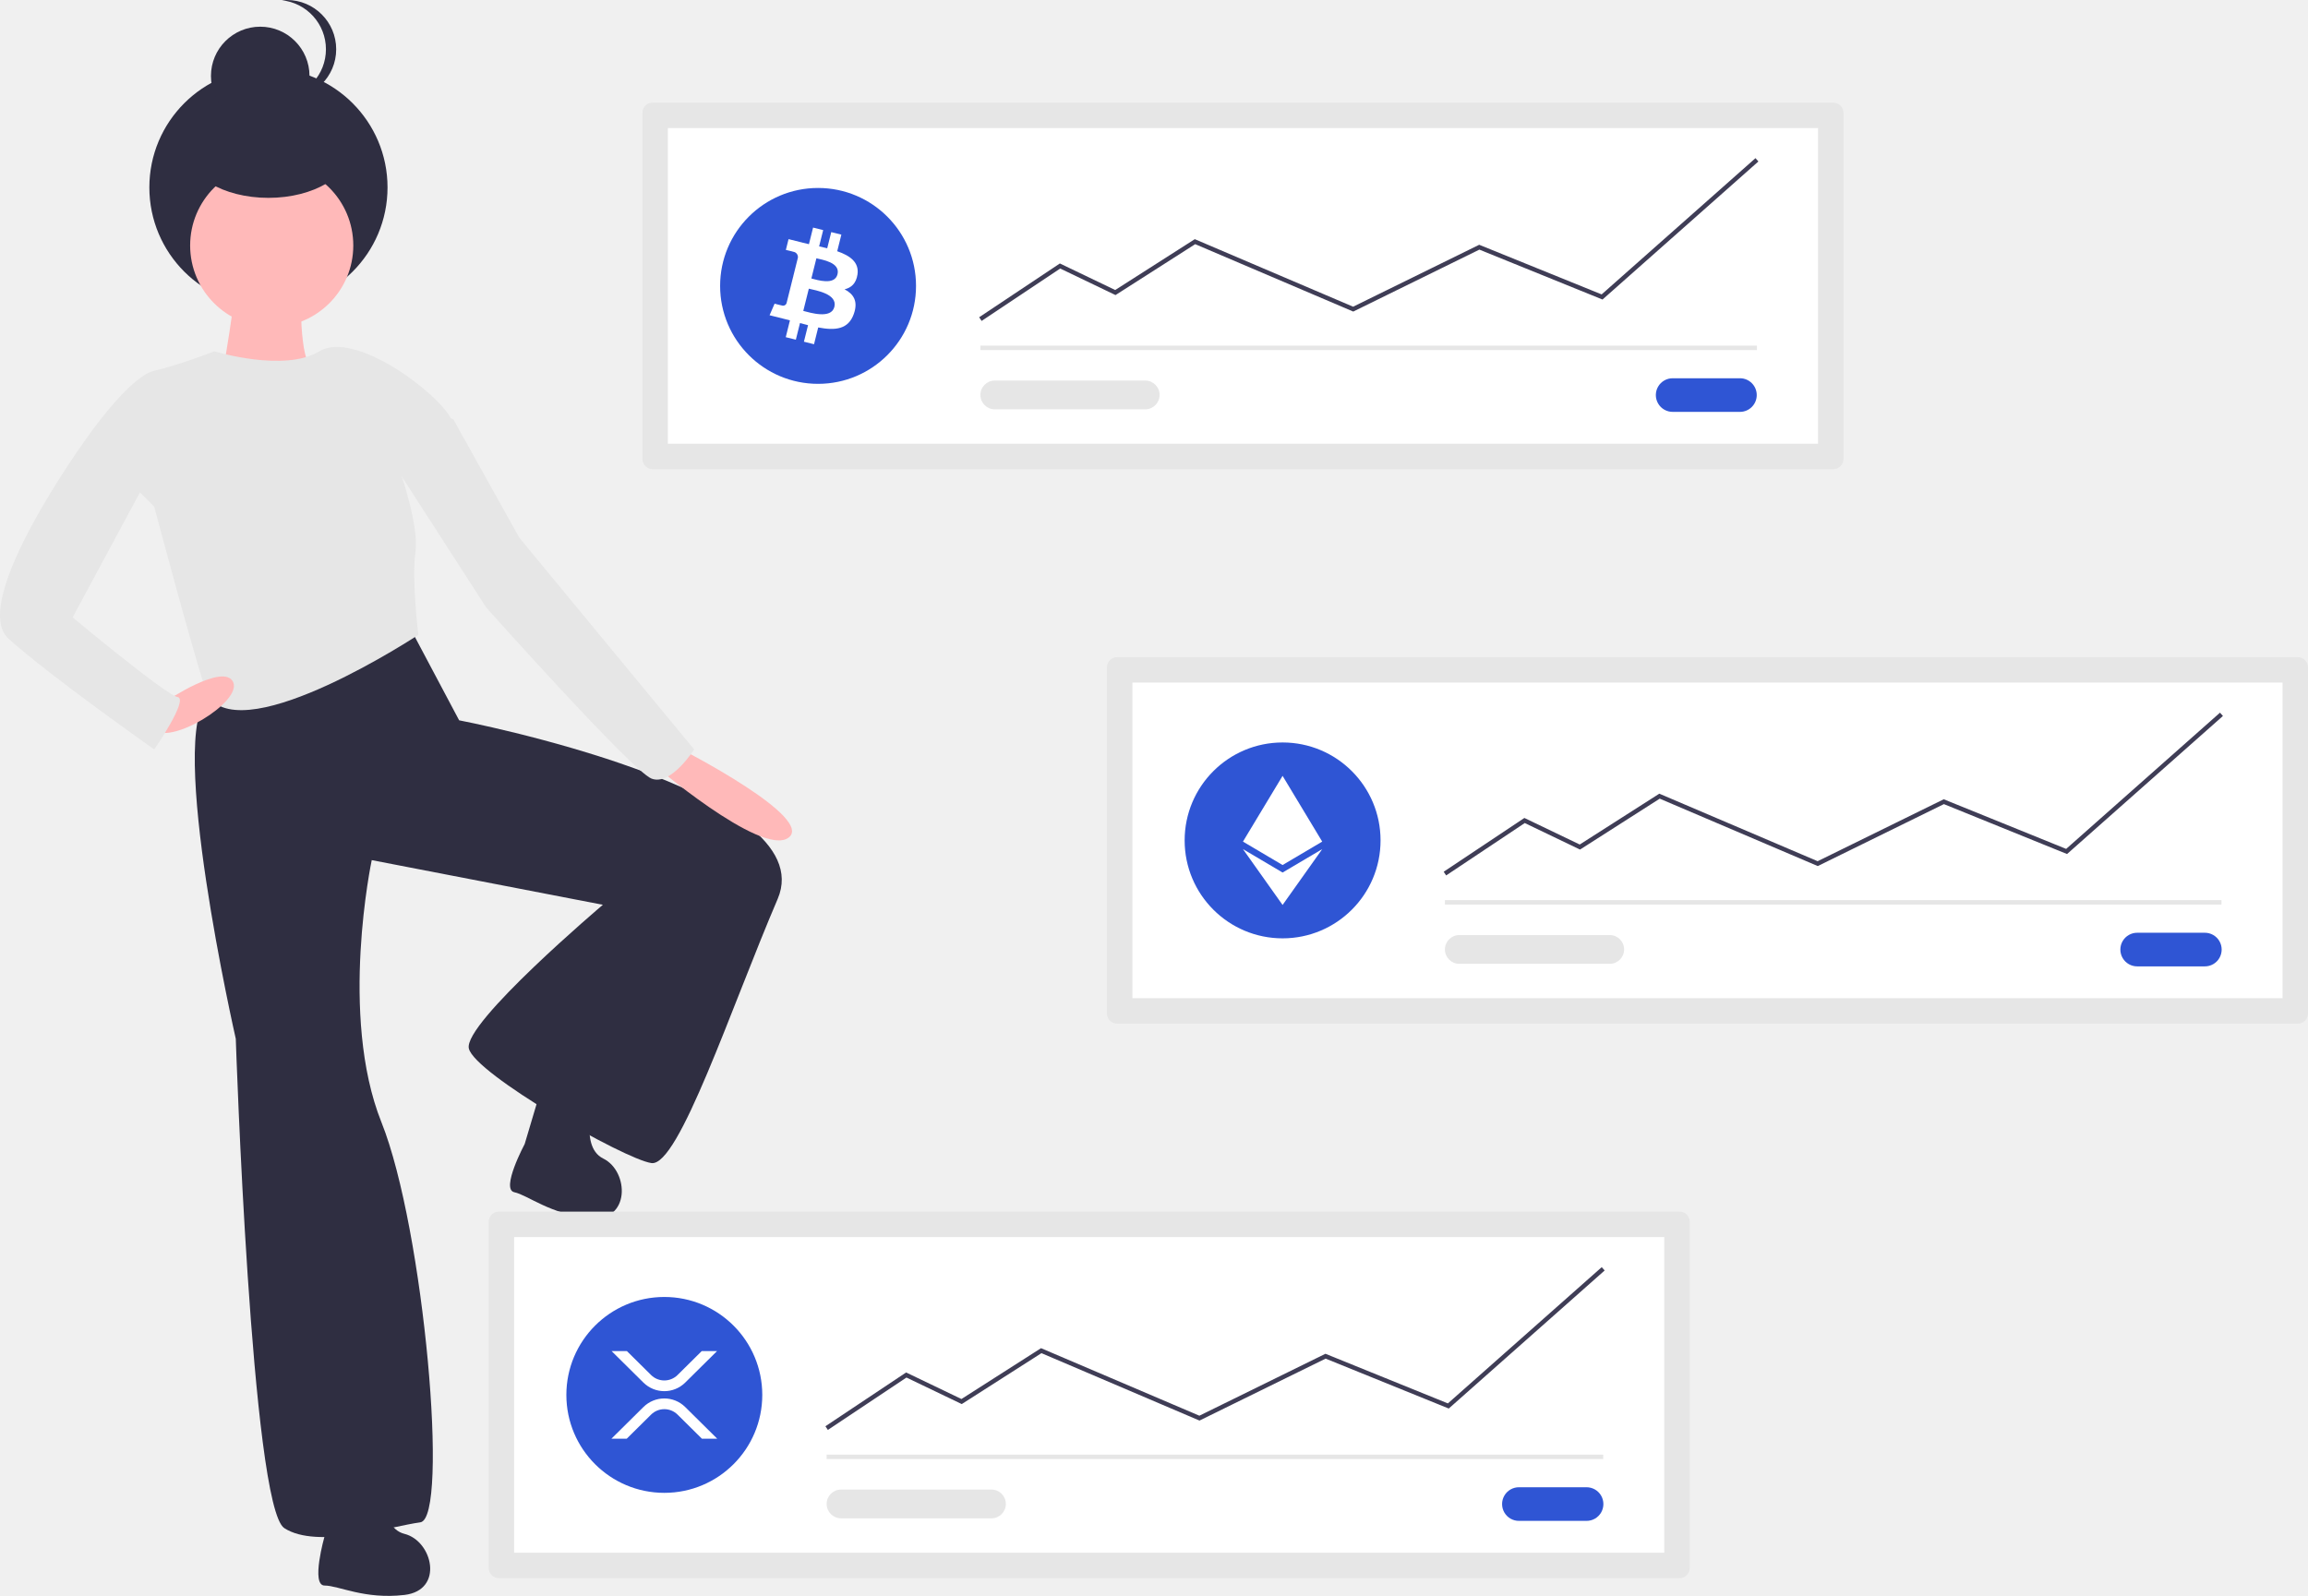
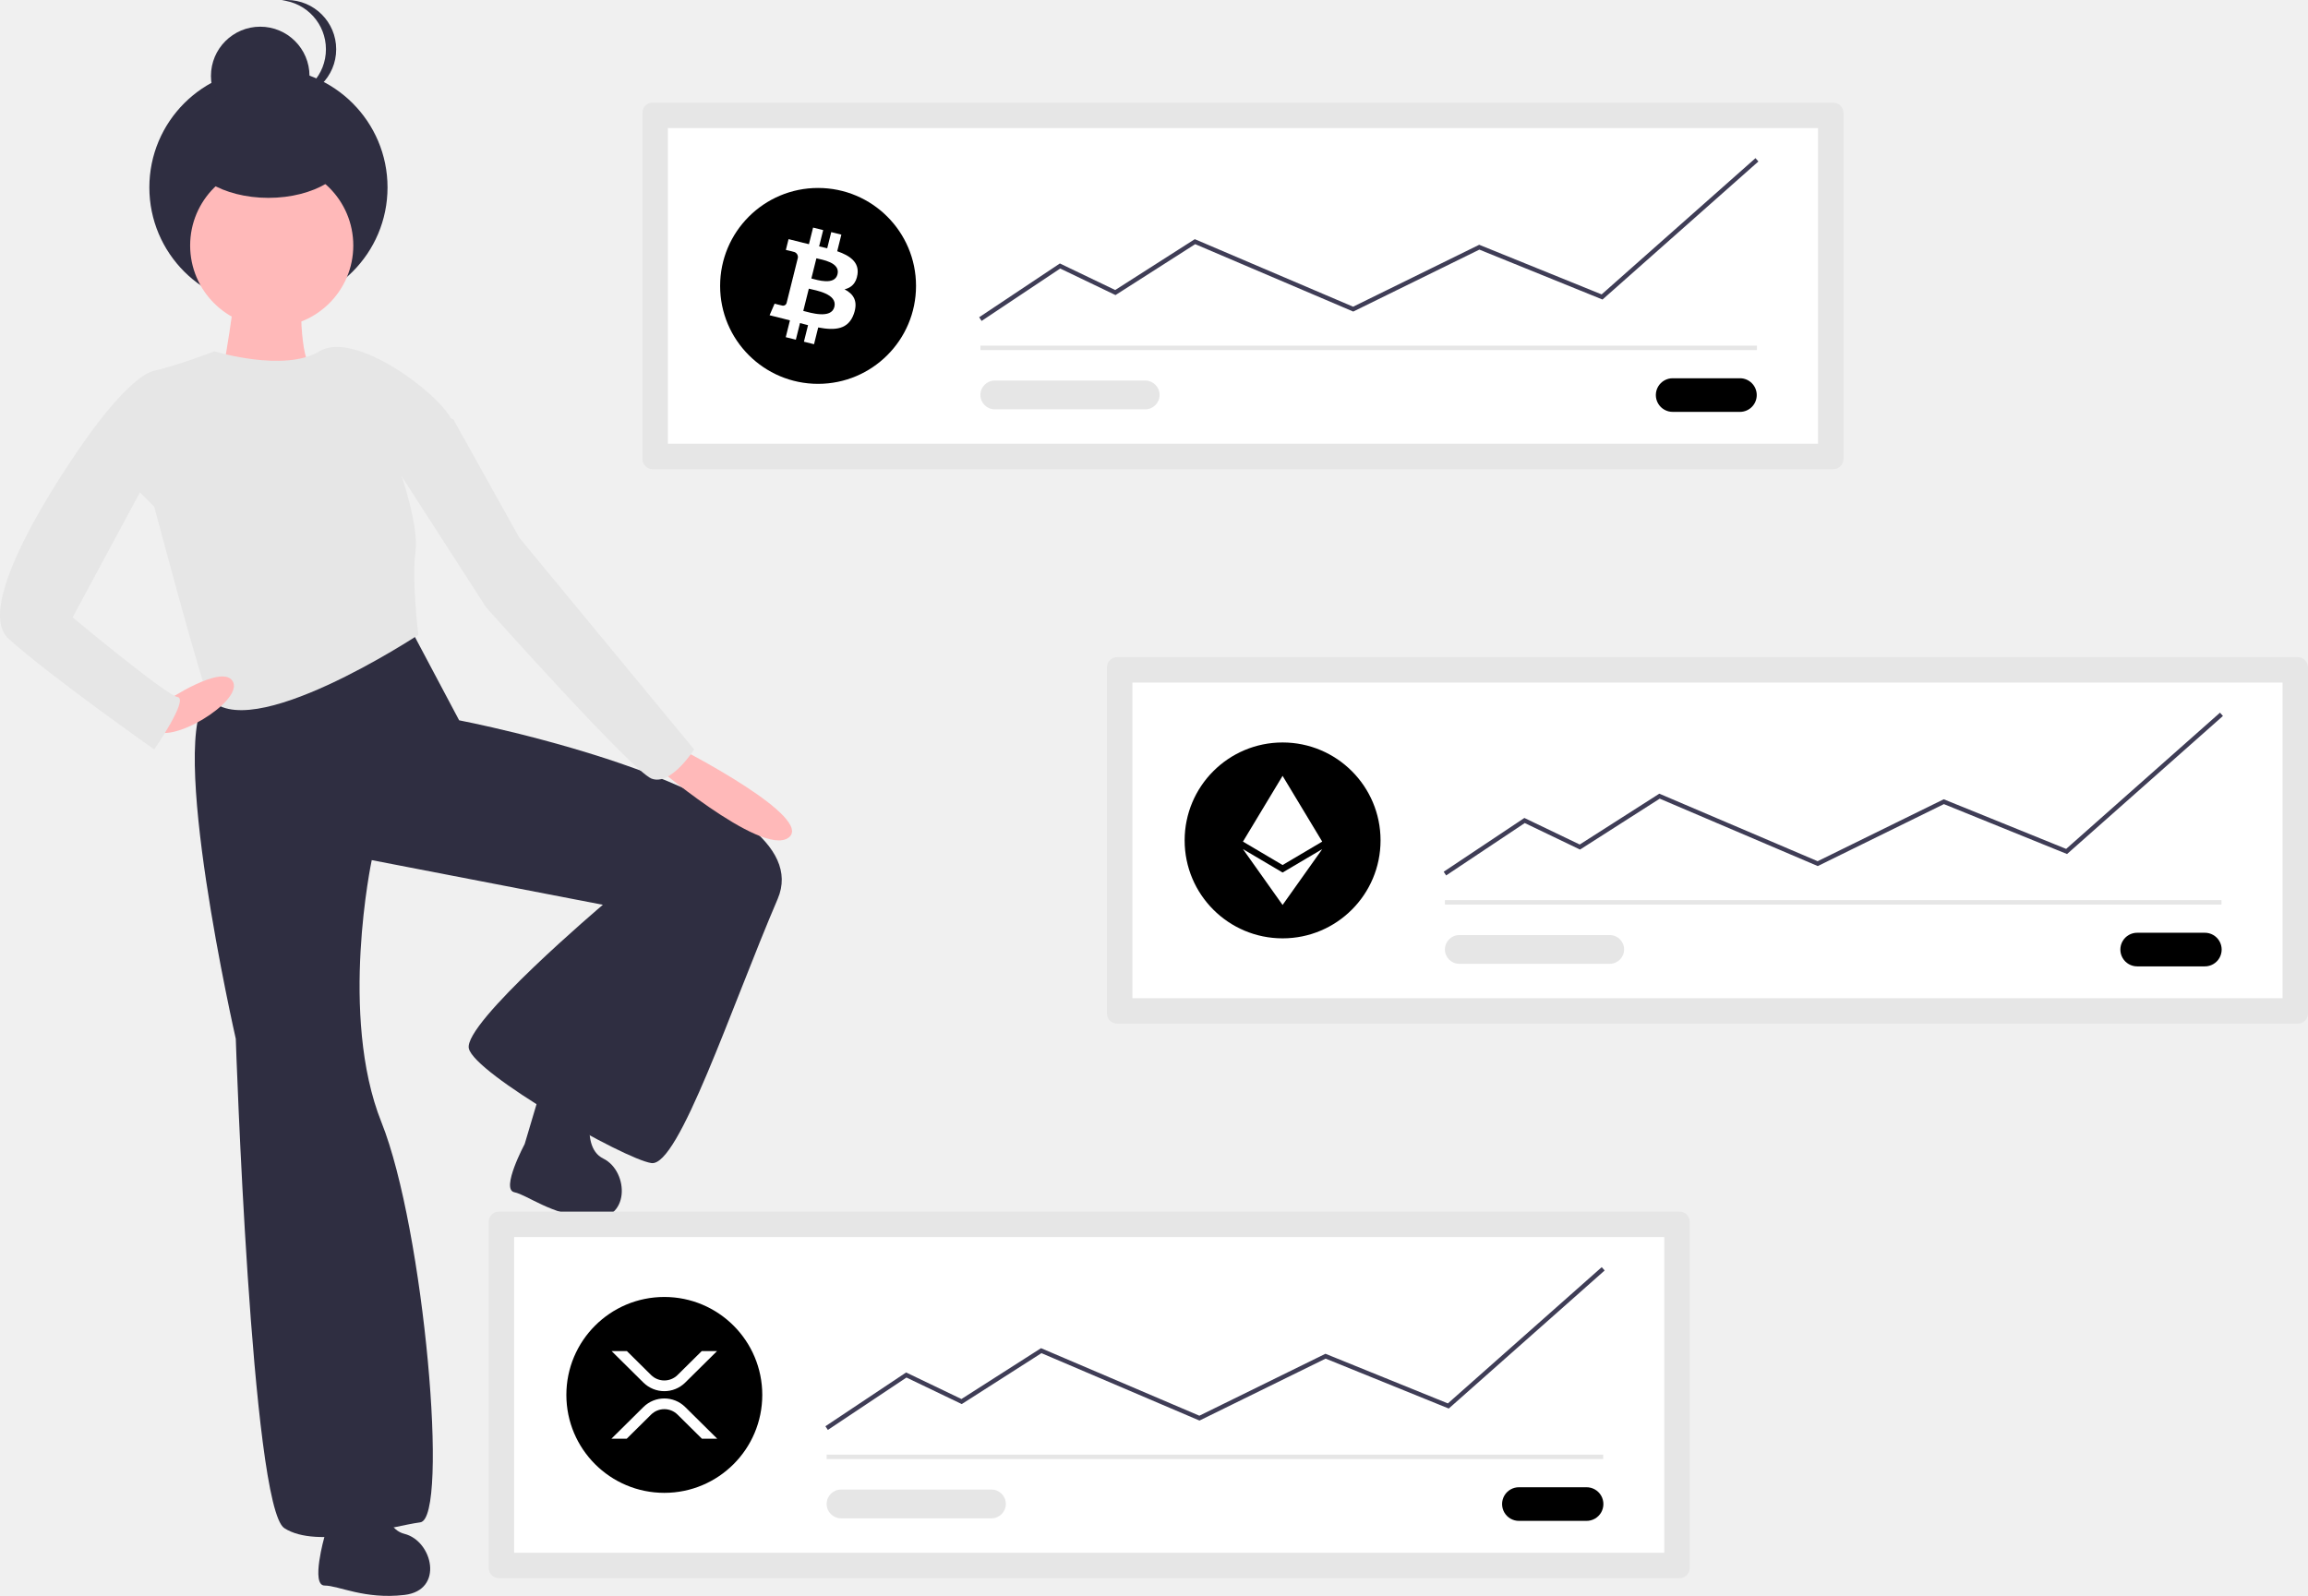
<svg xmlns="http://www.w3.org/2000/svg" id="ae8e3b67-68ad-47ca-99a9-8e5b053c0a6f" data-name="Layer 1" width="974.755" height="674.095" viewBox="0 0 974.755 674.095">
  <path d="M200.719,407.361c-18.046,14.765,11.484,144.368,11.484,144.368s6.562,197.686,20.507,206.709,45.115-.82,57.419-2.461,1.641-123.861-16.405-168.976S269.622,476.264,269.622,476.264l97.612,18.866s-59.06,50.037-56.599,60.7,65.622,46.755,77.106,48.396,33.631-65.622,53.318-111.557-134.525-75.465-134.525-75.465l-21.327-40.193S218.765,392.596,200.719,407.361Z" transform="translate(-112.6223 -112.9526)" fill="#2f2e41" />
  <path d="M249.71,761.841s-5.952,20.833,0,20.833,16.865,5.952,33.73,3.968,11.905-22.817,0-25.794-8.929-26.786-8.929-26.786c-3.968-7.936-22.817,1.984-22.817,1.984Z" transform="translate(-112.6223 -112.9526)" fill="#2f2e41" />
  <path d="M334.216,596.174s-10.212,19.109-4.393,20.365,15.23,9.375,32.135,10.992,16.449-19.794,5.439-25.214-3.079-28.066-3.079-28.066c-2.205-8.595-22.723-2.872-22.723-2.872Z" transform="translate(-112.6223 -112.9526)" fill="#2f2e41" />
  <path d="M211.793,229.772c1.641,3.281-5.742,44.295-5.742,44.295l6.562,11.484s37.733-14.765,31.991-17.226-4.922-32.811-4.922-32.811S210.152,226.491,211.793,229.772Z" transform="translate(-112.6223 -112.9526)" fill="#ffb9b9" />
  <circle cx="113.373" cy="79.168" r="50.294" fill="#2f2e41" />
  <circle cx="109.904" cy="32.084" r="20.811" fill="#2f2e41" />
  <path d="M231.631,154.463a21.044,21.044,0,0,0,2.168.113,20.811,20.811,0,1,0,0-41.623,21.044,21.044,0,0,0-2.168.113,20.812,20.812,0,0,1,0,41.398Z" transform="translate(-112.6223 -112.9526)" fill="#2f2e41" />
  <circle cx="114.756" cy="103.695" r="34.451" fill="#ffb9b9" />
  <path d="M177.751,269.555c-10.664,2.461-28.71,28.71-28.71,28.71L177.751,326.974s20.507,77.106,22.968,80.387c16.122,21.496,88.589-26.249,88.589-26.249s-2.871-23.378-1.23-34.862c1.578-11.045-6.152-33.221-6.152-33.221s27.069-11.484,21.327-22.968-41.014-37.733-55.779-28.71-44.295,0-44.295,0S188.415,267.094,177.751,269.555Z" transform="translate(-112.6223 -112.9526)" fill="#e6e6e6" />
  <path d="M387.331,434.84s46.755,40.193,58.239,31.991-44.295-36.912-44.295-36.912Z" transform="translate(-112.6223 -112.9526)" fill="#ffb9b9" />
  <path d="M177.341,420.895c6.562,7.382,37.733-11.484,33.736-19.862s-28.815,8.378-28.815,8.378S170.779,413.513,177.341,420.895Z" transform="translate(-112.6223 -112.9526)" fill="#ffb9b9" />
  <path d="M177.751,309.748l-34.451,63.981s39.373,32.811,44.295,33.631-9.843,22.147-9.843,22.147-44.295-31.17-61.52-46.756,32.811-84.488,32.811-84.488l14.765-9.023Z" transform="translate(-112.6223 -112.9526)" fill="#e6e6e6" />
  <path d="M277.825,307.288,318.018,369.628s61.52,68.903,69.723,72.184,18.046-12.304,18.046-12.304l-73.824-89.41-27.889-50.037-10.664-4.101Z" transform="translate(-112.6223 -112.9526)" fill="#e6e6e6" />
  <ellipse cx="113.373" cy="62.762" rx="34.686" ry="20.811" fill="#2f2e41" />
  <path d="M323.299,624.742a4.293,4.293,0,0,0-4.288,4.288V775.274a4.293,4.293,0,0,0,4.288,4.288h498.669a4.293,4.293,0,0,0,4.288-4.288V629.03a4.293,4.293,0,0,0-4.288-4.288Z" transform="translate(-112.6223 -112.9526)" fill="#e6e6e6" />
  <path d="M329.757,768.817H815.51V635.487H329.757Z" transform="translate(-112.6223 -112.9526)" fill="#fff" />
-   <path d="M754.196,741.157a7.103,7.103,0,1,0,0,14.205H782.607a7.103,7.103,0,1,0,0-14.205H754.196Z" transform="translate(-112.6223 -112.9526)" fill="#2f55d4" />
+   <path d="M754.196,741.157a7.103,7.103,0,1,0,0,14.205H782.607a7.103,7.103,0,1,0,0-14.205H754.196Z" transform="translate(-112.6223 -112.9526)" fill="#000000" />
  <rect x="349.122" y="614.428" width="327.965" height="1.869" fill="#e6e6e6" />
-   <circle cx="280.567" cy="589.2" r="41.369" fill="#2f55d4" />
+   <circle cx="280.567" cy="589.2" r="41.369" fill="#000000" />
  <polygon points="349.64 603.993 348.604 602.438 382.684 579.717 406.054 590.935 439.669 569.459 506.537 597.983 559.787 571.825 611.495 592.788 676.468 535.241 677.707 536.64 611.867 594.956 559.86 573.871 506.591 600.038 439.843 571.565 406.184 593.071 382.835 581.864 349.64 603.993" fill="#3f3d56" />
  <path d="M467.818,742.134a6.073,6.073,0,1,0,0,12.147h63.537a6.073,6.073,0,0,0,0-12.147Z" transform="translate(-112.6223 -112.9526)" fill="#e6e6e6" />
  <path d="M408.989,683.645h6.464l-13.45,13.311a12.558,12.558,0,0,1-17.631,0l-13.449-13.311h6.464l10.217,10.112a7.954,7.954,0,0,0,11.167,0ZM377.305,720.659h-6.464l13.533-13.393a12.558,12.558,0,0,1,17.631,0l13.533,13.393h-6.464l-10.302-10.194a7.954,7.954,0,0,0-11.167,0Z" transform="translate(-112.6223 -112.9526)" fill="#fff" />
  <path d="M388.234,156.307a4.293,4.293,0,0,0-4.288,4.288V306.839a4.293,4.293,0,0,0,4.288,4.288H886.903a4.293,4.293,0,0,0,4.288-4.288V160.595a4.293,4.293,0,0,0-4.288-4.288Z" transform="translate(-112.6223 -112.9526)" fill="#e6e6e6" />
  <path d="M394.692,300.382H880.446V167.052H394.692Z" transform="translate(-112.6223 -112.9526)" fill="#fff" />
-   <path d="M819.132,272.722a7.103,7.103,0,1,0,0,14.205h28.411a7.103,7.103,0,0,0,0-14.205H819.132Z" transform="translate(-112.6223 -112.9526)" fill="#2f55d4" />
+   <path d="M819.132,272.722a7.103,7.103,0,1,0,0,14.205h28.411a7.103,7.103,0,0,0,0-14.205H819.132Z" transform="translate(-112.6223 -112.9526)" fill="#000000" />
  <rect x="414.057" y="145.993" width="327.965" height="1.869" fill="#e6e6e6" />
-   <circle cx="345.502" cy="120.764" r="41.369" fill="#2f55d4" />
+   <circle cx="345.502" cy="120.764" r="41.369" fill="#000000" />
  <polygon points="414.575 135.557 413.539 134.002 447.619 111.282 470.989 122.5 504.604 101.024 505.058 101.217 571.472 129.548 624.722 103.39 676.43 124.353 741.403 66.805 742.642 68.204 676.802 126.52 624.795 105.436 571.527 131.603 504.779 103.13 471.119 124.635 447.77 113.427 414.575 135.557" fill="#3f3d56" />
  <path d="M532.753,273.699a6.073,6.073,0,0,0,0,12.147h63.537a6.073,6.073,0,1,0,0-12.147Z" transform="translate(-112.6223 -112.9526)" fill="#e6e6e6" />
  <path d="M474.769,228.888c.773-5.177-3.168-7.96-8.558-9.816l1.748-7.013-4.27-1.064-1.702,6.828c-1.121-.28-2.274-.543-3.419-.805l1.714-6.873-4.266-1.064-1.75,7.01c-.929-.212-1.841-.421-2.726-.641l.005-.022-5.887-1.47-1.136,4.559s3.167.726,3.1.771a2.27,2.27,0,0,1,1.989,2.483l-1.991,7.989a3.538,3.538,0,0,1,.444.142l-.45-.112-2.793,11.191a1.554,1.554,0,0,1-1.956,1.014c.043.062-3.103-.774-3.103-.774l-2.119,4.888,5.556,1.385c1.033.259,2.046.53,3.042.785l-1.767,7.094,4.264,1.064,1.751-7.018c1.164.316,2.294.608,3.401.883l-1.743,6.985,4.269,1.064,1.767-7.08c7.279,1.377,12.754.822,15.055-5.76,1.857-5.301-.091-8.359-3.921-10.354,2.789-.646,4.89-2.48,5.45-6.27Zm-9.754,13.677c-1.32,5.301-10.244,2.436-13.139,1.717l2.344-9.397c2.894.722,12.171,2.152,10.796,7.68Zm1.319-13.753c-1.204,4.822-8.632,2.372-11.043,1.771l2.125-8.523C459.827,222.661,467.589,223.782,466.334,228.812Z" transform="translate(-112.6223 -112.9526)" fill="#fff" />
  <path d="M584.421,390.524a4.293,4.293,0,0,0-4.288,4.288V541.057a4.293,4.293,0,0,0,4.288,4.288h498.669a4.293,4.293,0,0,0,4.288-4.288V394.812a4.293,4.293,0,0,0-4.288-4.288Z" transform="translate(-112.6223 -112.9526)" fill="#e6e6e6" />
  <path d="M590.878,534.6h485.754V401.27H590.878Z" transform="translate(-112.6223 -112.9526)" fill="#fff" />
-   <path d="M1015.318,506.94a7.103,7.103,0,1,0,0,14.205h28.411a7.103,7.103,0,1,0,0-14.205h-28.411Z" transform="translate(-112.6223 -112.9526)" fill="#2f55d4" />
+   <path d="M1015.318,506.94a7.103,7.103,0,1,0,0,14.205h28.411a7.103,7.103,0,1,0,0-14.205h-28.411Z" transform="translate(-112.6223 -112.9526)" fill="#000000" />
  <rect x="610.244" y="380.21" width="327.965" height="1.869" fill="#e6e6e6" />
-   <circle cx="541.689" cy="354.982" r="41.369" fill="#2f55d4" />
+   <circle cx="541.689" cy="354.982" r="41.369" fill="#000000" />
  <polygon points="610.762 369.775 609.725 368.22 643.805 345.5 667.176 356.718 700.79 335.242 701.245 335.435 767.658 363.766 820.909 337.608 872.617 358.57 937.59 301.023 938.829 302.423 872.989 360.738 820.982 339.654 767.713 365.821 700.966 337.348 667.305 358.853 643.957 347.646 610.762 369.775" fill="#3f3d56" />
  <path d="M728.939,507.917a6.073,6.073,0,0,0,0,12.147h63.537a6.073,6.073,0,1,0,0-12.147Z" transform="translate(-112.6223 -112.9526)" fill="#e6e6e6" />
  <polygon points="541.684 382.247 558.431 358.662 541.684 368.55 541.684 368.55 524.947 358.662 541.683 382.247 541.683 382.247 541.684 382.247 541.684 382.247 541.684 382.247" fill="#fff" />
  <polygon points="541.683 365.381 541.683 365.381 541.684 365.381 541.684 365.381 558.421 355.488 541.684 327.717 541.684 327.717 541.684 327.717 541.683 327.717 541.683 327.717 524.947 355.488 541.683 365.381" fill="#fff" />
</svg>
